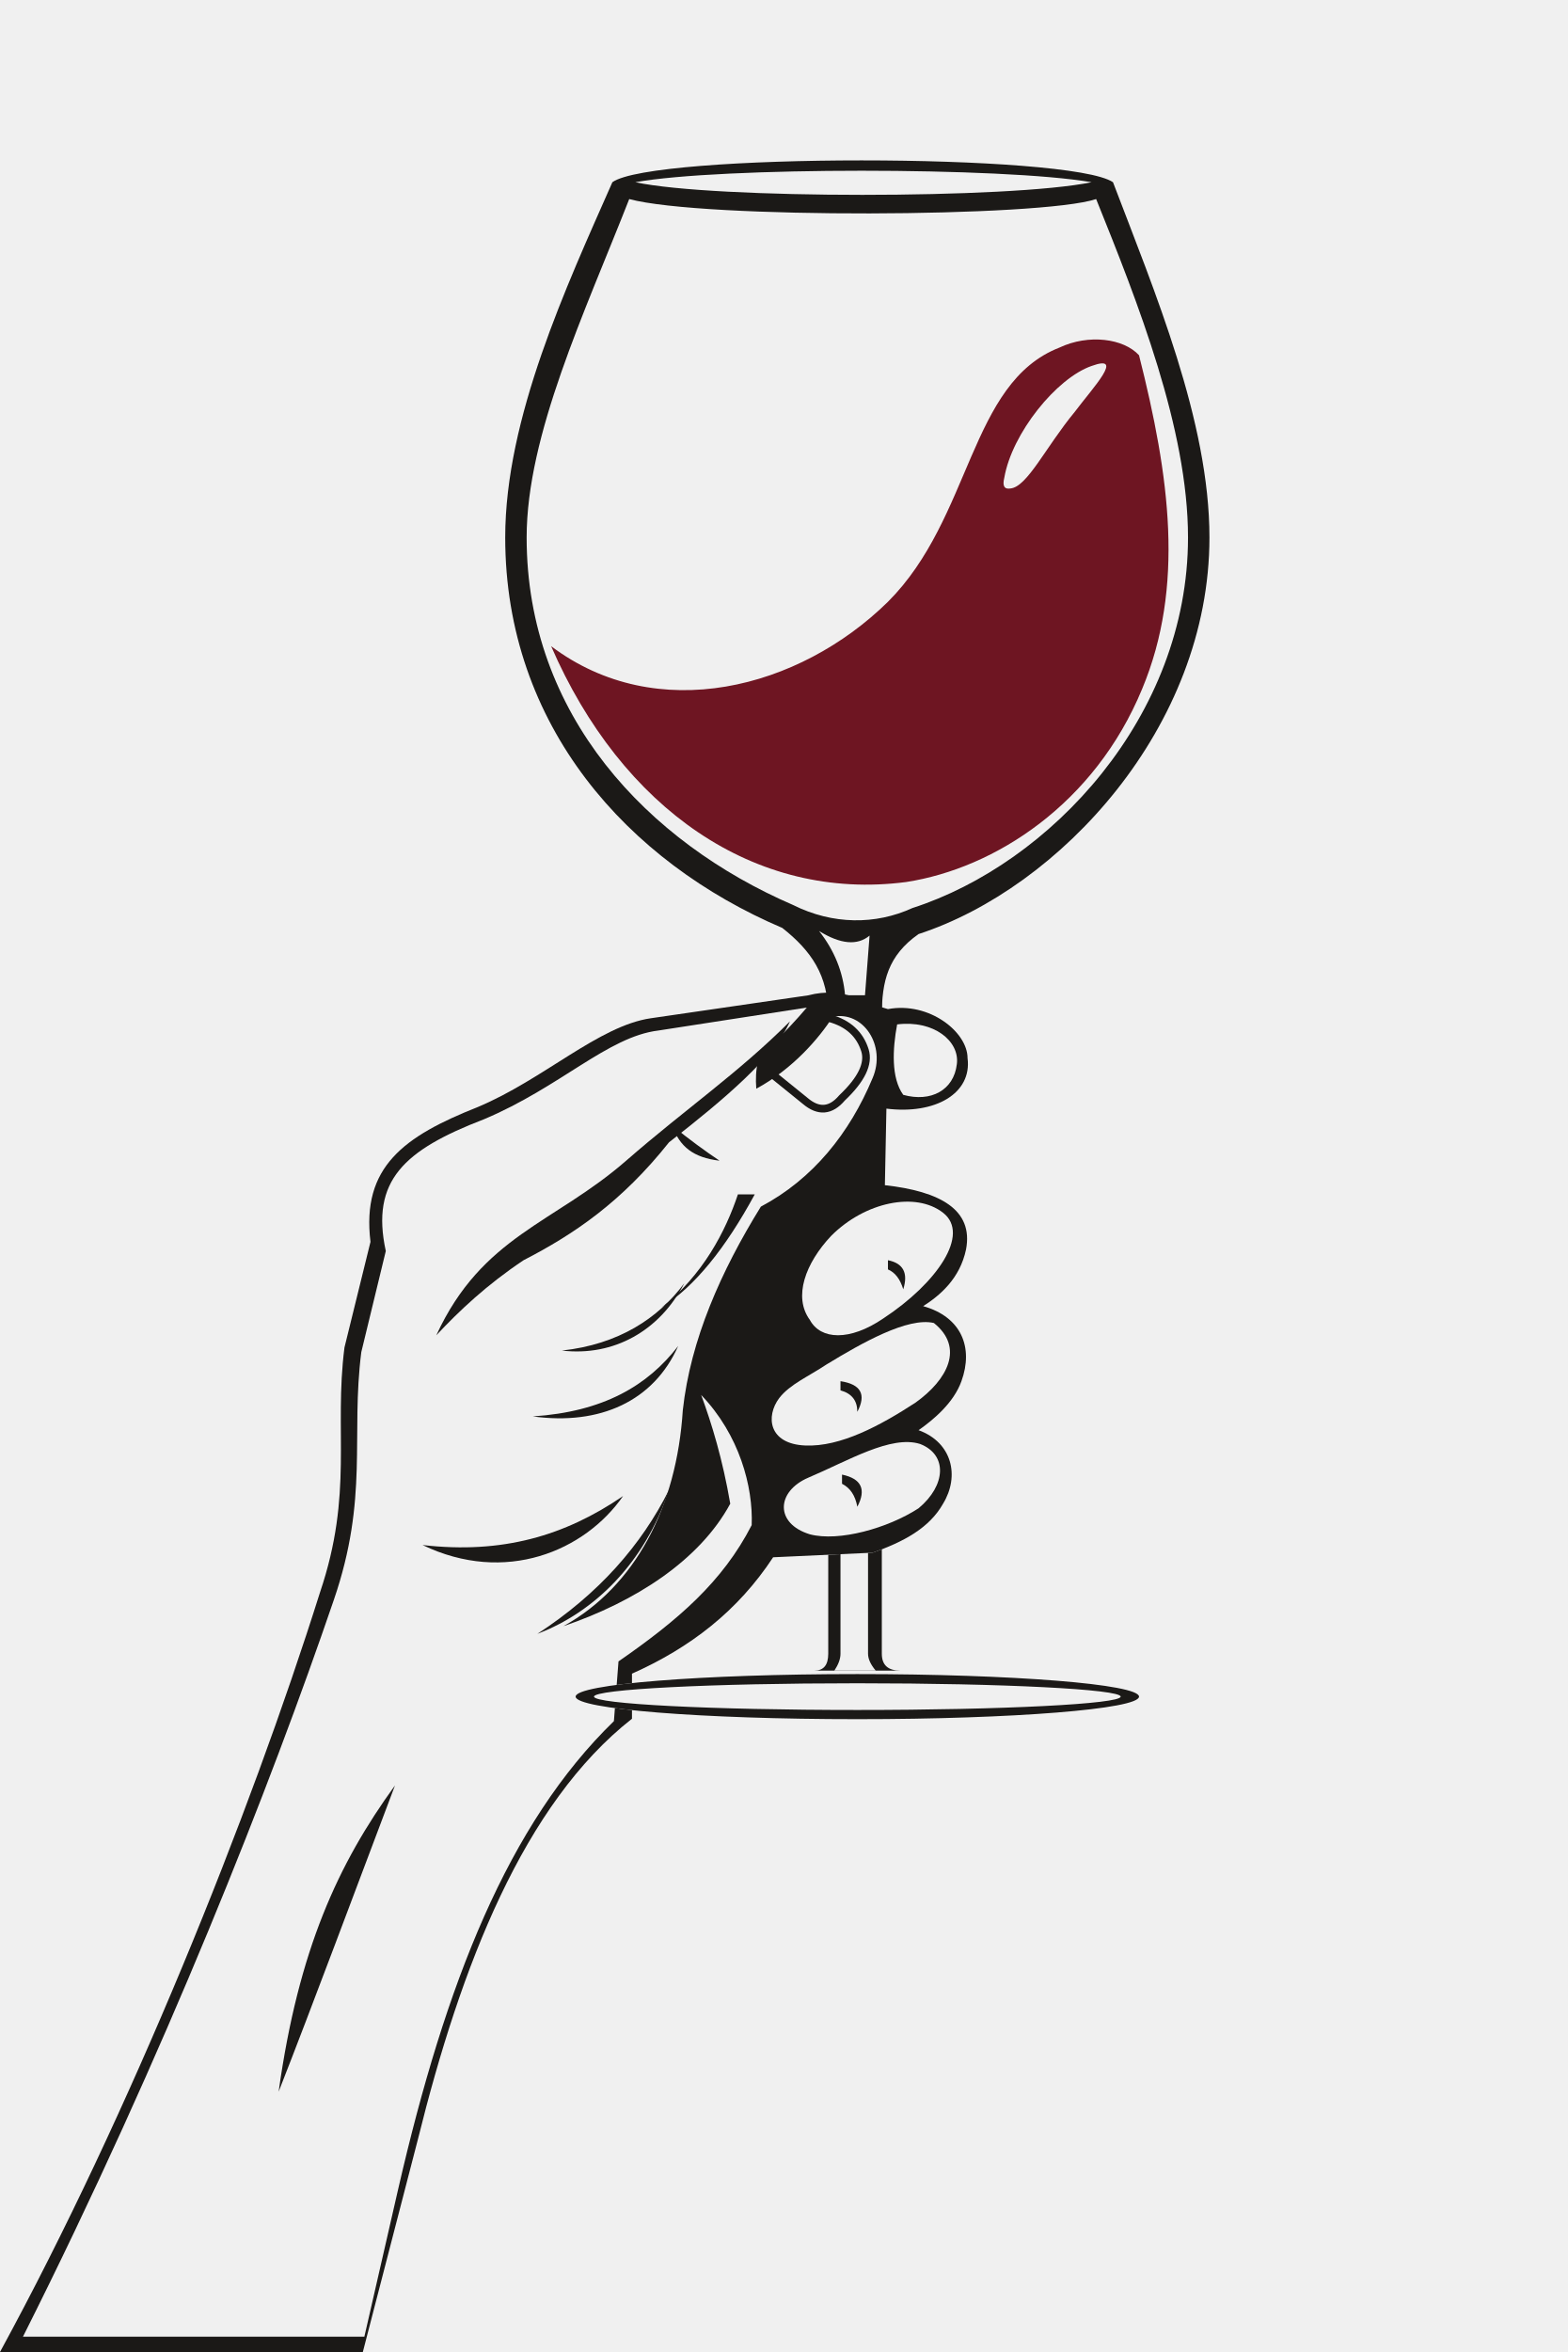
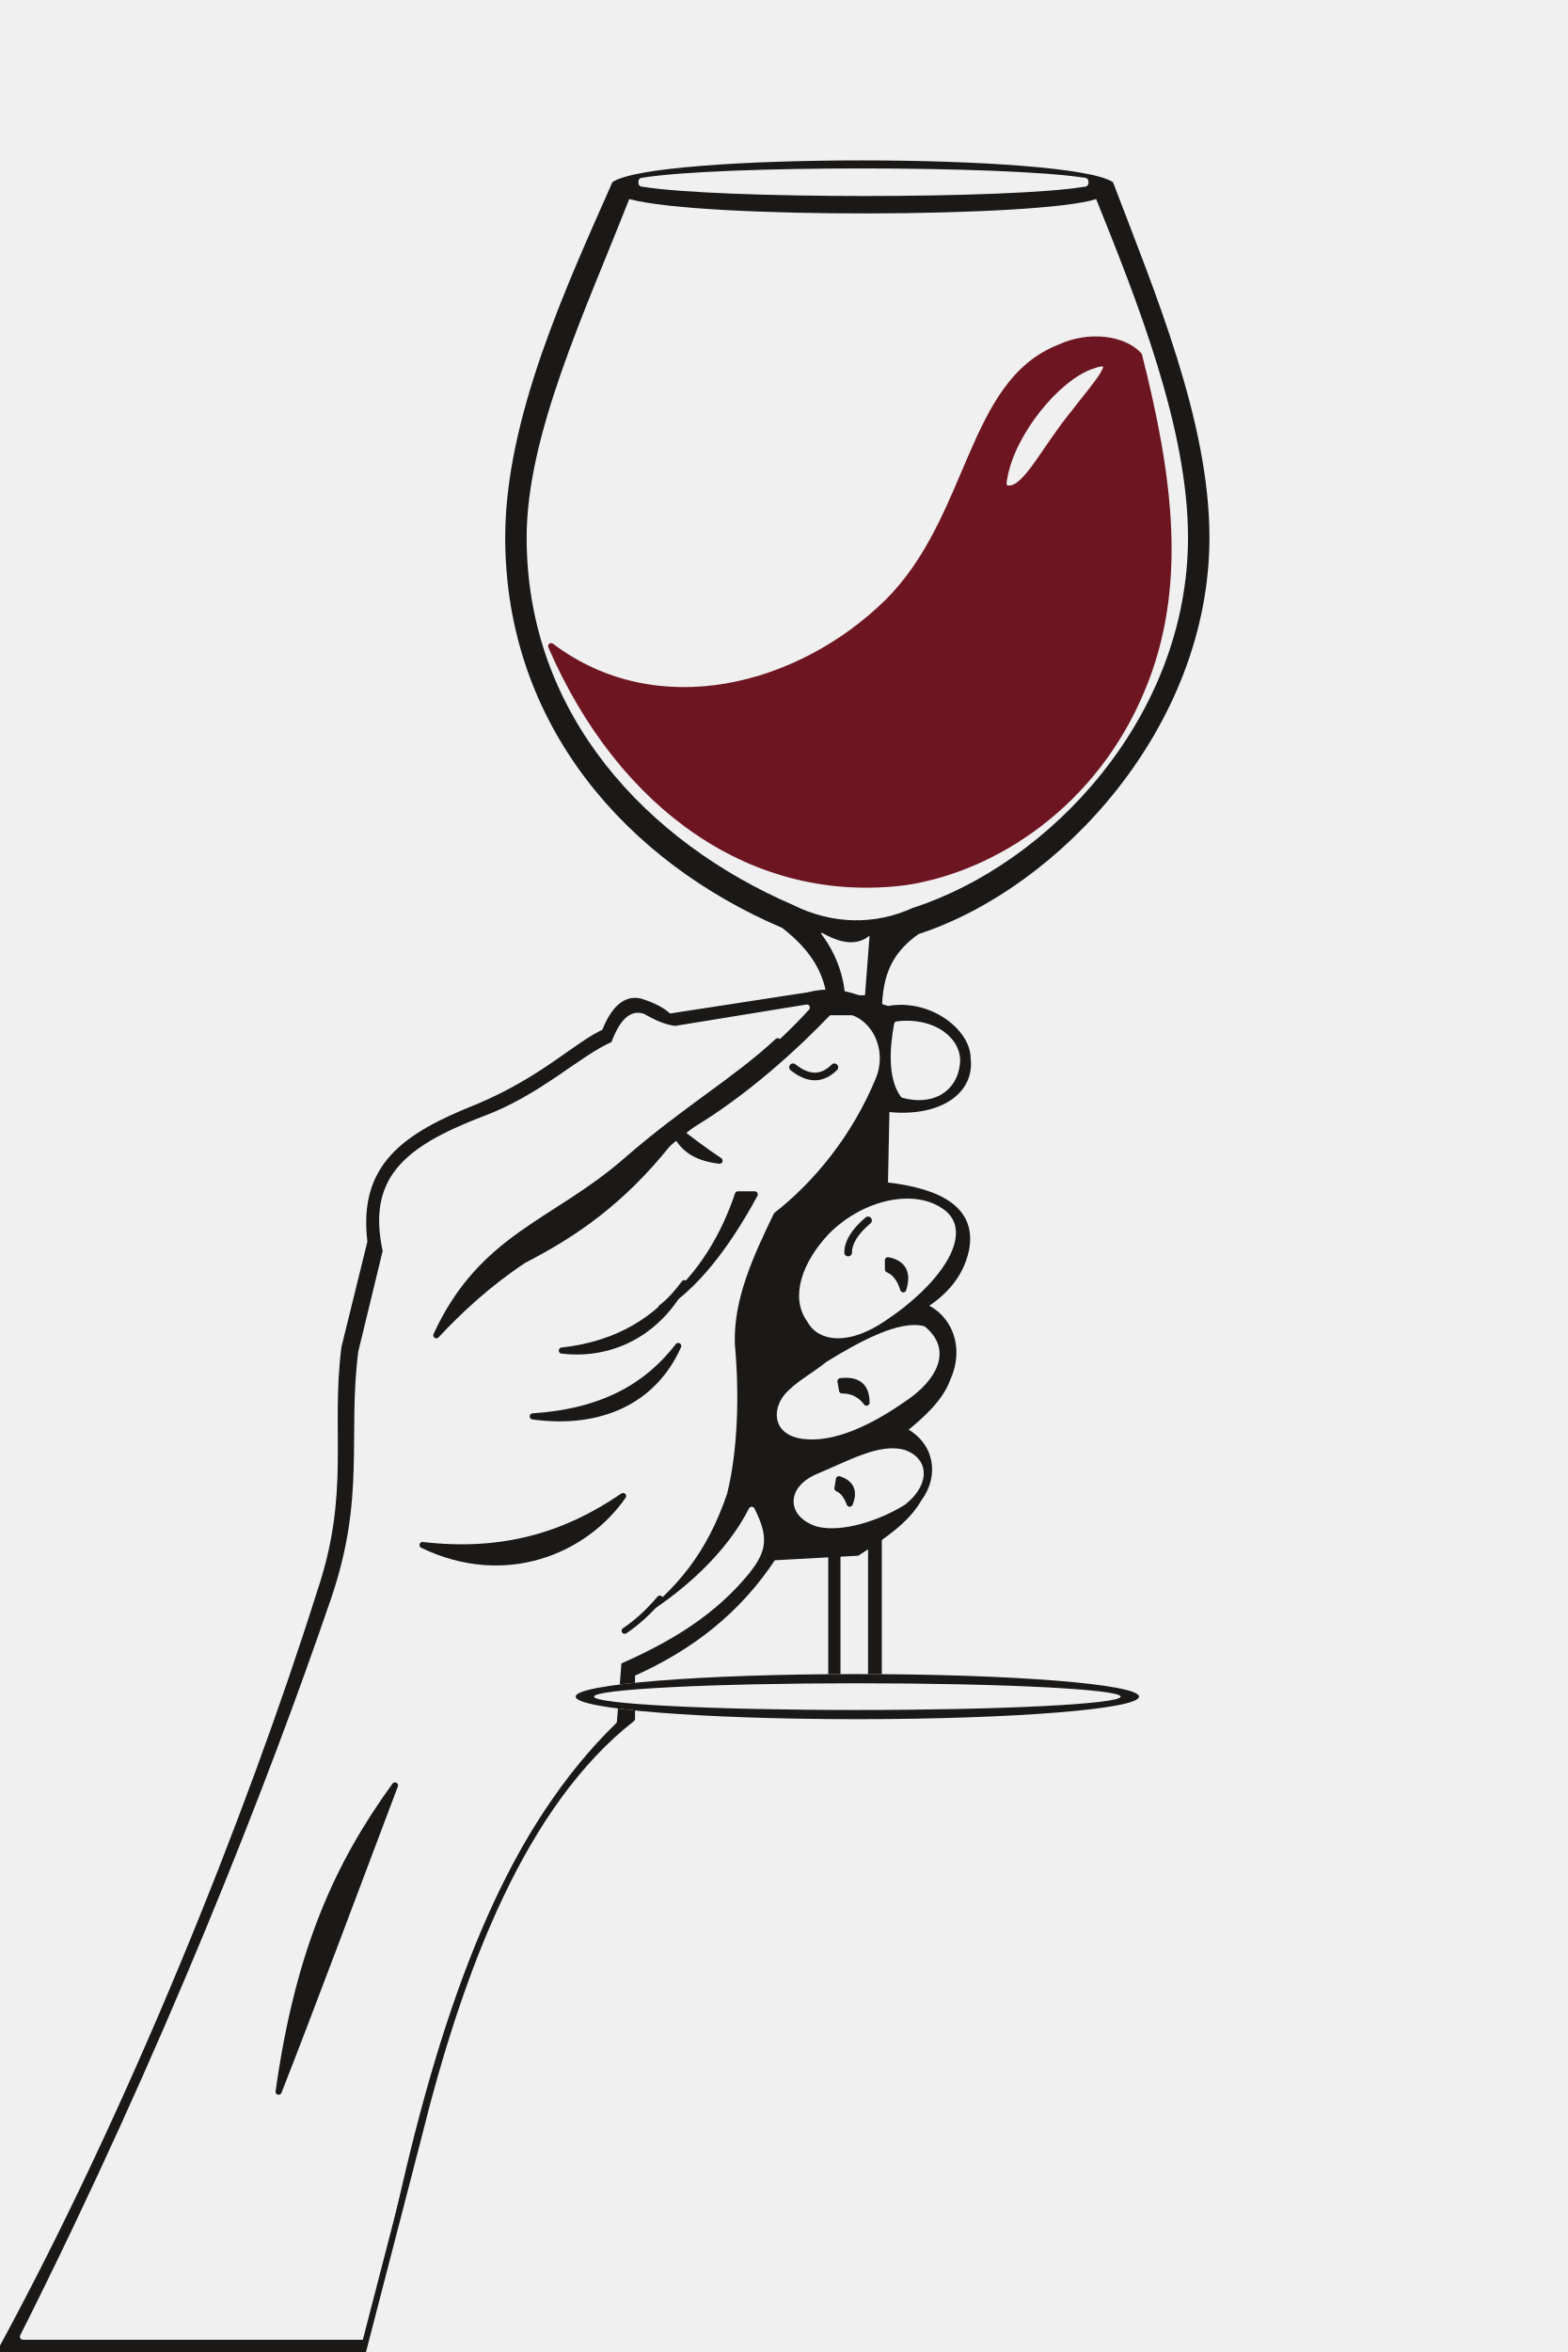
<svg xmlns="http://www.w3.org/2000/svg" width="240mm" height="360mm" viewBox="0 0 1024 1536">
  <defs>
    <mask id="hand-cuts" maskUnits="userSpaceOnUse" x="-20" y="620" width="700" height="950">
      <rect x="-20" y="620" width="700" height="950" fill="white" />
-       <path d="M252 817 C242 771 264 751 316 731 C366 710 397 677 430 673 L527 658 C499 691 467 715 433 736 C407 765 377 784 352 801 C324 820 303 845 288 872 C301 829 321 813 347 802 C320 787 307 786 295 788 C315 779 338 780 361 788 C348 765 340 754 326 745 C355 751 371 764 385 779 C410 760 421 741 432 723 C421 709 419 697 419 688 C429 706 439 715 450 719 C471 701 488 686 503 671 C495 689 493 698 494 711 C518 698 535 678 544 664 C564 660 579 683 570 704 C555 740 531 770 497 788 C471 830 451 875 446 921 C442 984 415 1036 368 1062 C415 1046 457 1019 477 982 C472 953 465 930 458 911 C483 937 492 971 491 996 C472 1033 443 1058 404 1085 L401 1124 C332 1191 291 1295 260 1430 L238 1526 L15 1526 C108 1341 177 1165 218 1045 C241 978 229 938 236 883 Z" fill="black" />
-       <path d="M586 669 C610 666 627 680 625 695 C623 712 608 720 590 715 C582 704 583 685 586 669 Z" fill="black" />
-       <path d="M543 807 C565 785 598 778 616 792 C634 806 612 838 577 861 C555 876 536 875 529 862 C518 847 526 825 543 807 Z" fill="black" />
-       <path d="M540 891 C563 877 593 860 610 864 C630 880 619 901 598 916 C575 931 549 945 526 944 C502 943 500 925 509 913 C516 904 528 899 540 891 Z" fill="black" />
-       <path d="M528 965 C554 954 582 937 601 943 C619 950 618 970 600 985 C580 998 548 1007 529 1002 C506 995 507 974 528 965 Z" fill="black" />
+       <path d="M252 817 C242 771 264 751 316 731 C354 717 380 691 401 682 Q409 660 420 664 Q432 671 441 672 L527 658 C507 680 479 704 448 724 C414 748 394 777 363 795 C332 813 307 841 291 867 Q291 870 294 868 C320 834 347 818 378 801 C412 781 428 756 454 738 C489 717 522 687 544 664 C564 660 579 683 570 704 C555 740 531 770 504 791 C490 820 477 848 478 878 C481 910 480 947 473 975 C460 1013 441 1036 412 1058 Q409 1062 413 1062 C448 1042 477 1014 491 986 C500 1004 499 1012 488 1026 C466 1053 438 1070 404 1085 L401 1124 C332 1191 291 1295 260 1430 L238 1526 L15 1526 C108 1341 177 1165 218 1045 C241 978 229 938 236 883 Z" fill="black" stroke="black" stroke-width="4" stroke-linejoin="round" />
+       <path d="M586 669 C610 666 627 680 625 695 C623 712 608 720 590 715 C582 704 583 685 586 669 Z" fill="black" stroke="black" stroke-width="4" stroke-linejoin="round" />
+       <path d="M543 807 C565 785 598 778 616 792 C634 806 612 838 577 861 C555 876 536 875 529 862 C518 847 526 825 543 807 Z" fill="black" stroke="black" stroke-width="4" stroke-linejoin="round" />
+       <path d="M541 891 C562 878 588 864 603 868 C620 882 610 900 591 913 C571 927 548 939 528 938 C507 937 506 922 514 912 C521 904 531 899 541 891 Z" fill="black" stroke="black" stroke-width="4" stroke-linejoin="round" />
+       <path d="M533 965 C555 956 575 944 591 949 C606 955 604 970 590 981 C574 991 550 999 534 995 C516 989 516 973 533 965 Z" fill="black" stroke="black" stroke-width="4" stroke-linejoin="round" />
    </mask>
    <mask id="foot-occlusion" maskUnits="userSpaceOnUse" x="-20" y="0" width="1100" height="1600">
      <rect x="-20" width="1100" height="1600" fill="white" />
      <ellipse cx="560" cy="1108" rx="184" ry="14.72" fill="black" />
    </mask>
    <mask id="stem-cut" maskUnits="userSpaceOnUse" x="500" y="600" width="110" height="550">
      <rect x="500" y="600" width="110" height="550" fill="white" />
-       <path d="M549 650 L549 1080 Q549 1085 545 1091 L572 1091 Q567 1085 567 1080 L567 650 Z" fill="black" />
+       <path d="M549 650 L549 1095 L567 1095 L567 650 Z" fill="black" />
    </mask>
    <mask id="stem-behind-hand" maskUnits="userSpaceOnUse" x="0" y="0" width="1024" height="1600">
      <rect width="1024" height="1600" fill="white" />
-       <path d="M0 1536 C85 1380 163 1186 209 1040 C231 975 218 935 225 880 L242 811 C236 762 264 742 312 723 C355 705 391 670 425 665 L528 650 C551 644 565 655 580 659 C607 654 632 674 632 691 C635 714 611 728 579 724 L578 774 C614 778 636 790 631 816 C627 835 614 846 603 853 C628 860 636 880 628 902 C623 916 610 927 600 934 C622 942 627 964 616 982 C607 998 590 1007 570 1014 L505 1017 C482 1052 451 1076 412.8 1093 L412.8 1122.44 C342 1178 301 1284 273 1397 L237 1536 Z" fill="black" />
+       <path d="M0 1536 C85 1380 163 1186 209 1040 C231 975 218 935 225 880 L242 811 C236 762 264 742 312 723 C355 705 377 682 395 674 Q404 651 418 654 Q431 658 437 664 L528 650 C551 644 565 655 580 659 C607 654 632 674 632 691 C635 714 611 728 579 724 L578 774 C614 778 636 790 631 816 C627 835 614 846 603 853 C620 860 628 880 619 900 C614 914 601 925 590 934 C608 943 612 963 600 979 C592 993 577 1003 560 1014 L505 1017 C482 1052 451 1076 412.8 1093 L412.8 1122.44 C342 1178 301 1284 273 1397 L237 1536 Z" fill="black" />
    </mask>
  </defs>
  <g id="black" fill="#1B1917">
    <g mask="url(#foot-occlusion)">
      <g mask="url(#stem-behind-hand)">
        <g mask="url(#stem-cut)">
-           <path d="M541 650 L541 1080 Q541 1091 532 1091 L588 1091 Q576 1091 576 1080 L576 650 Z" />
+           <path d="M541 650 L541 1095 L576 1095 L576 650 Z" />
        </g>
      </g>
-       <path d="M0 1536 C85 1380 163 1186 209 1040 C231 975 218 935 225 880 L242 811 C236 762 264 742 312 723 C355 705 391 670 425 665 L528 650 C551 644 565 655 580 659 C607 654 632 674 632 691 C635 714 611 728 579 724 L578 774 C614 778 636 790 631 816 C627 835 614 846 603 853 C628 860 636 880 628 902 C623 916 610 927 600 934 C622 942 627 964 616 982 C607 998 590 1007 570 1014 L505 1017 C482 1052 451 1076 412.8 1093 L412.8 1122.44 C342 1178 301 1284 273 1397 L237 1536 Z" mask="url(#hand-cuts)" />
-       <path d="M276 1009 C328 1015 369 1003 407 977 C382 1013 330 1035 276 1009 Z" />
-       <path d="M351 1067 C391 1041 419 1009 437 973 C421 1021 388 1053 351 1067 Z" />
-       <path d="M182 1366 C195 1273 221 1217 258 1166 C233 1232 204 1310 182 1366 Z" />
-       <path d="M367 882 C404 878 430 861 447 838 C431 869 401 886 367 882 Z" />
-       <path d="M348 925 C394 922 423 905 443 879 C427 915 392 931 348 925 Z" />
-       <path d="M439 735 C450 744 461 752 470 758 C453 756 444 749 439 735 Z" />
-       <path d="M580 823 Q595 826 590 842 Q587 832 580 829 Z" />
-       <path d="M549 902 Q569 905 560 922 Q560 911 549 908 Z" />
-       <path d="M550 963 Q569 967 560 984 Q558 973 550 969 Z" />
-       <path d="M285 872 C315 807 362 799 409 758 C448 724 482 701 516 667 C506 690 473 718 437 746 C406 785 375 806 342 823 C318 839 300 856 285 872 Z" />
-       <path d="M493 780 C474 815 454 840 432 854 C459 833 474 804 482 780 Z" />
-       <path d="M504 687 Q524 663 542 665 Q560 670 565 686 Q569 699 550 717 Q539 730 526 719 L505 702 Q498 695 504 687 Z" fill="none" stroke="#1B1917" stroke-width="5" stroke-linejoin="round" />
+       <path d="M0 1536 C85 1380 163 1186 209 1040 C231 975 218 935 225 880 L242 811 C236 762 264 742 312 723 C355 705 377 682 395 674 Q404 651 418 654 Q431 658 437 664 L528 650 C551 644 565 655 580 659 C607 654 632 674 632 691 C635 714 611 728 579 724 L578 774 C614 778 636 790 631 816 C627 835 614 846 603 853 C620 860 628 880 619 900 C614 914 601 925 590 934 C608 943 612 963 600 979 C592 993 577 1003 560 1014 L505 1017 C482 1052 451 1076 412.8 1093 L412.8 1122.44 C342 1178 301 1284 273 1397 L237 1536 Z" mask="url(#hand-cuts)" />
+       <path d="M0 1536 C85 1380 163 1186 209 1040 C231 975 218 935 225 880 L242 811 C236 762 264 742 312 723 C355 705 377 682 395 674 Q404 651 418 654 Q431 658 437 664 L528 650 C551 644 565 655 580 659 C607 654 632 674 632 691 C635 714 611 728 579 724 L578 774 C614 778 636 790 631 816 C627 835 614 846 603 853 C620 860 628 880 619 900 C614 914 601 925 590 934 C608 943 612 963 600 979 C592 993 577 1003 560 1014 L505 1017 C482 1052 451 1076 412.8 1093 L412.8 1122.44 C342 1178 301 1284 273 1397 L237 1536 Z" fill="none" stroke="#1B1917" stroke-width="4" stroke-linejoin="round" />
+       <path d="M276 1009 C328 1015 369 1003 407 977 C382 1013 330 1035 276 1009 Z" stroke="#1B1917" stroke-width="4" stroke-linejoin="round" />
+       <path d="M182 1366 C195 1273 221 1217 258 1166 C233 1232 204 1310 182 1366 Z" stroke="#1B1917" stroke-width="4" stroke-linejoin="round" />
+       <path d="M367 882 C404 878 430 861 447 838 C431 869 401 886 367 882 Z" stroke="#1B1917" stroke-width="4" stroke-linejoin="round" />
+       <path d="M348 925 C394 922 423 905 443 879 C427 915 392 931 348 925 Z" stroke="#1B1917" stroke-width="4" stroke-linejoin="round" />
+       <path d="M439 735 C450 744 461 752 470 758 C453 756 444 749 439 735 Z" stroke="#1B1917" stroke-width="4" stroke-linejoin="round" />
+       <path d="M580 823 Q595 826 590 842 Q587 832 580 829 Z" stroke="#1B1917" stroke-width="4" stroke-linejoin="round" />
+       <path d="M549 902 Q566 900 566 916 Q560 908 550 908 Z" stroke="#1B1917" stroke-width="4" stroke-linejoin="round" />
+       <path d="M548 966 Q560 970 555 982 Q552 974 547 972 Z" stroke="#1B1917" stroke-width="4" stroke-linejoin="round" />
+       <path d="M285 872 C315 807 362 799 409 758 C448 724 480 706 508 680 C500 698 473 718 437 746 C406 785 375 806 342 823 C318 839 300 856 285 872 Z" stroke="#1B1917" stroke-width="4" stroke-linejoin="round" />
+       <path d="M493 780 C474 815 454 840 432 854 C459 833 474 804 482 780 Z" stroke="#1B1917" stroke-width="4" stroke-linejoin="round" />
+       <path d="M518 697 Q533 709 545 697" fill="none" stroke="#1B1917" stroke-width="5" stroke-linecap="round" />
+       <path d="M567 797 Q554 808 554 818" fill="none" stroke="#1B1917" stroke-width="5" stroke-linecap="round" />
+       <path d="M408 1065 Q420 1057 431 1044" fill="none" stroke="#1B1917" stroke-width="4" stroke-linecap="round" />
    </g>
-     <path d="M400 119 C426 100 699 100 727 119 C754 190 790 275 790 351 C790 475 692 580 600 610 C580 624 576 641 576 663 L541 663 C541 637 530 621 511 606 C410 563 330 474 330 351 C330 273 370 187 400 119 Z M411 130 C382 204 344 284 344 351 C344 467 423 550 518 591 C544 604 572 604 596 593 C686 564 776 468 776 351 C776 280 743 197 716 130 C680 142 459 143 411 130 Z M415 119 C470 109 655 109 713 119 C660 130 466 130 415 119 Z M535 608 Q556 621 568 611 L565 650 L552 650 Q550 627 535 608 Z" fill-rule="evenodd" />
+     <path d="M400 119 C426 100 699 100 727 119 C754 190 790 275 790 351 C790 475 692 580 600 610 C580 624 576 641 576 663 L541 663 C541 637 530 621 511 606 C410 563 330 474 330 351 C330 273 370 187 400 119 Z M411 130 C382 204 344 284 344 351 C344 467 423 550 518 591 C544 604 572 604 596 593 C686 564 776 468 776 351 C776 280 743 197 716 130 C680 142 459 143 411 130 Z M420 116 Q417 116 417 119 Q417 122 420 122 C470 130 660 130 708 122 Q711 122 711 119 Q711 116 708 116 C655 108 470 108 420 116 Z M535 608 Q556 621 568 611 L565 650 L552 650 Q550 627 535 608 Z" fill-rule="evenodd" />
+     <circle cx="535" cy="608" r="2.2" />
    <path id="foot" fill-rule="evenodd" d="M376 1108 A184 14.72 0 1 0 744 1108 A184 14.72 0 1 0 376 1108 Z M388 1108 A172 8.72 0 1 1 732 1108 A172 8.72 0 1 1 388 1108 Z" />
  </g>
  <g id="oxblood" fill="#6E1522">
-     <path d="M360 422 C429 474 522 450 580 393 C635 338 633 250 692 227 C711 218 734 221 744 232 C764 311 774 383 746 450 C715 525 650 567 592 576 C493 589 406 528 360 422 Z M656 312 C661 283 690 247 713 239 C735 231 714 253 702 269 C683 292 671 318 660 319 Q654 320 656 312 Z" fill-rule="evenodd" />
+     <path d="M360 422 C429 474 522 450 580 393 C635 338 633 250 692 227 C711 218 734 221 744 232 C764 311 774 383 746 450 C715 525 650 567 592 576 C493 589 406 528 360 422 Z M656 312 C661 283 690 247 713 239 C735 231 714 253 702 269 C683 292 671 318 660 319 Q654 320 656 312 Z" fill-rule="evenodd" stroke="#6E1522" stroke-width="4" stroke-linejoin="round" />
  </g>
</svg>
